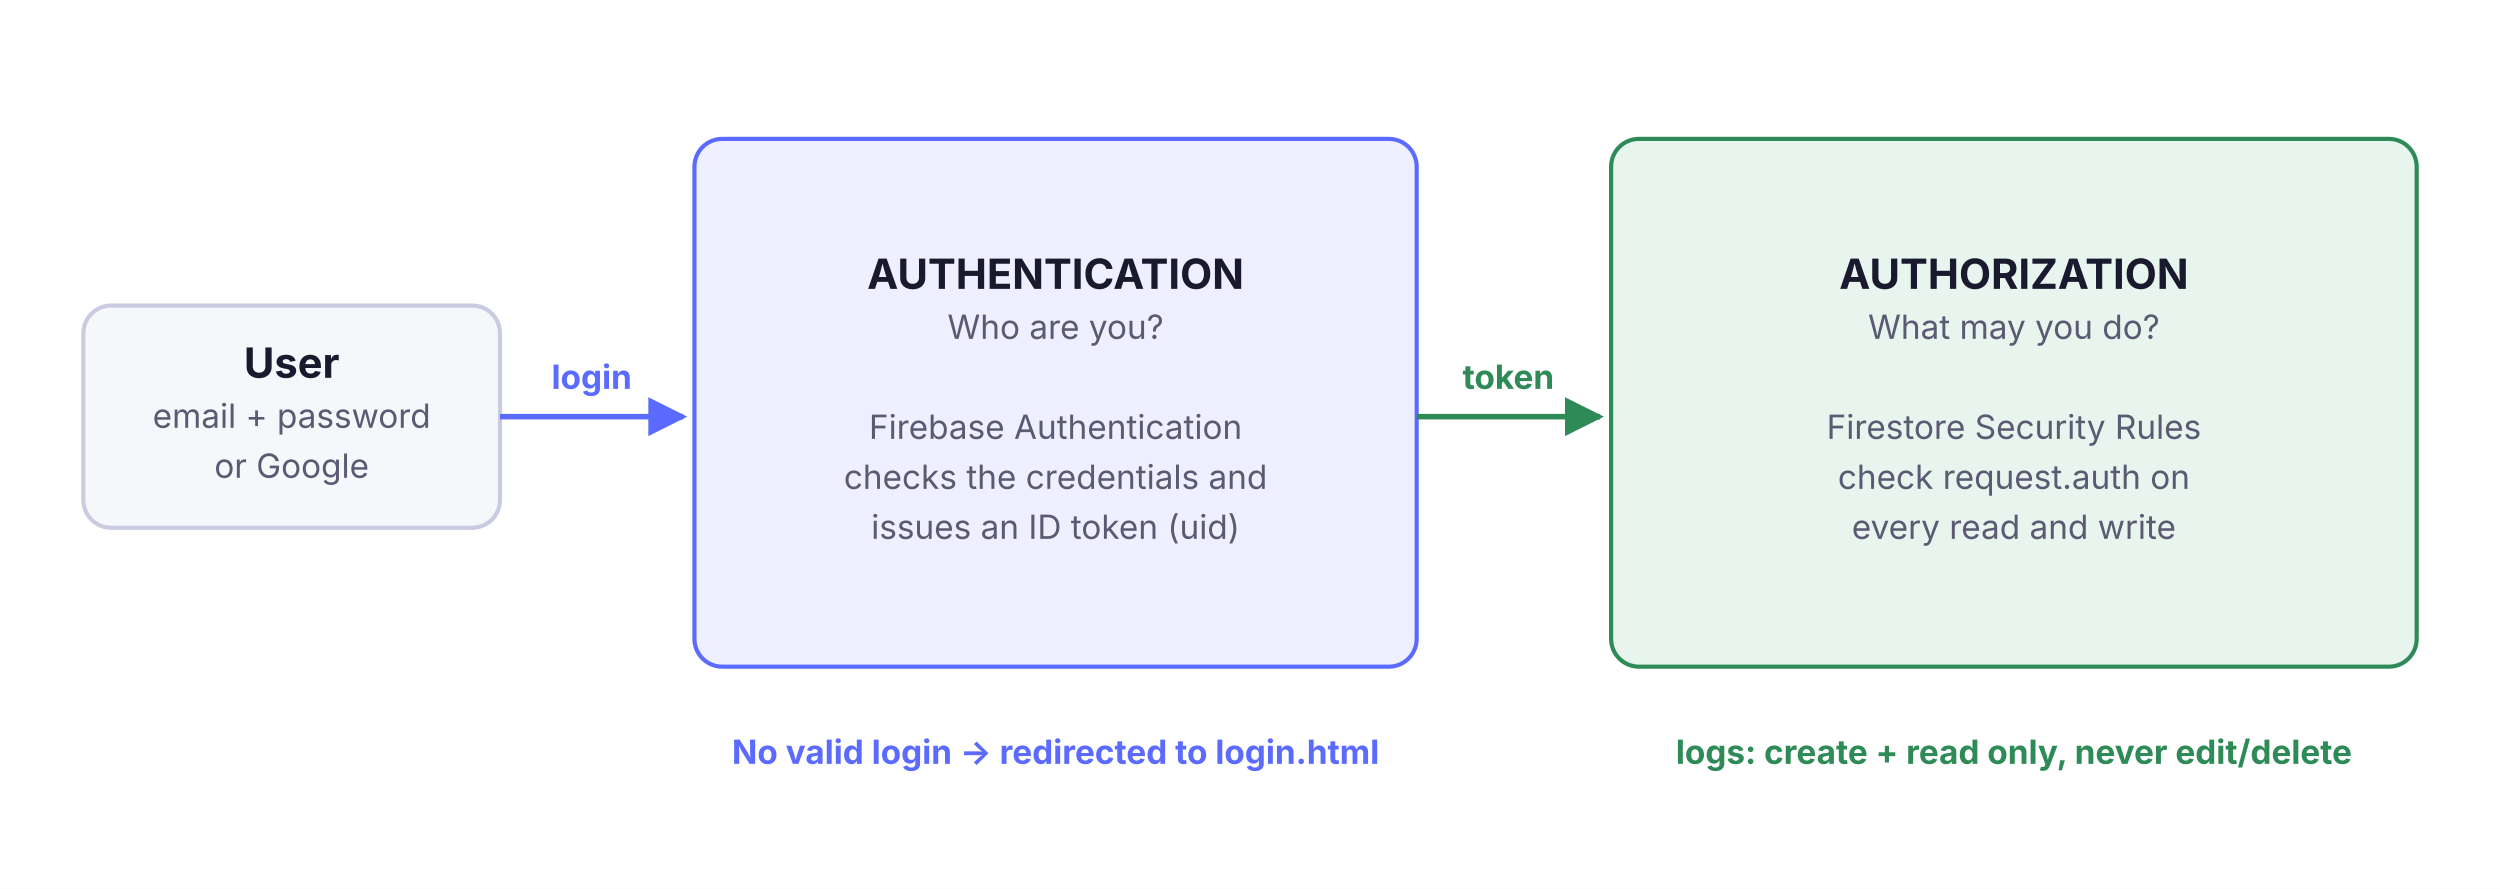
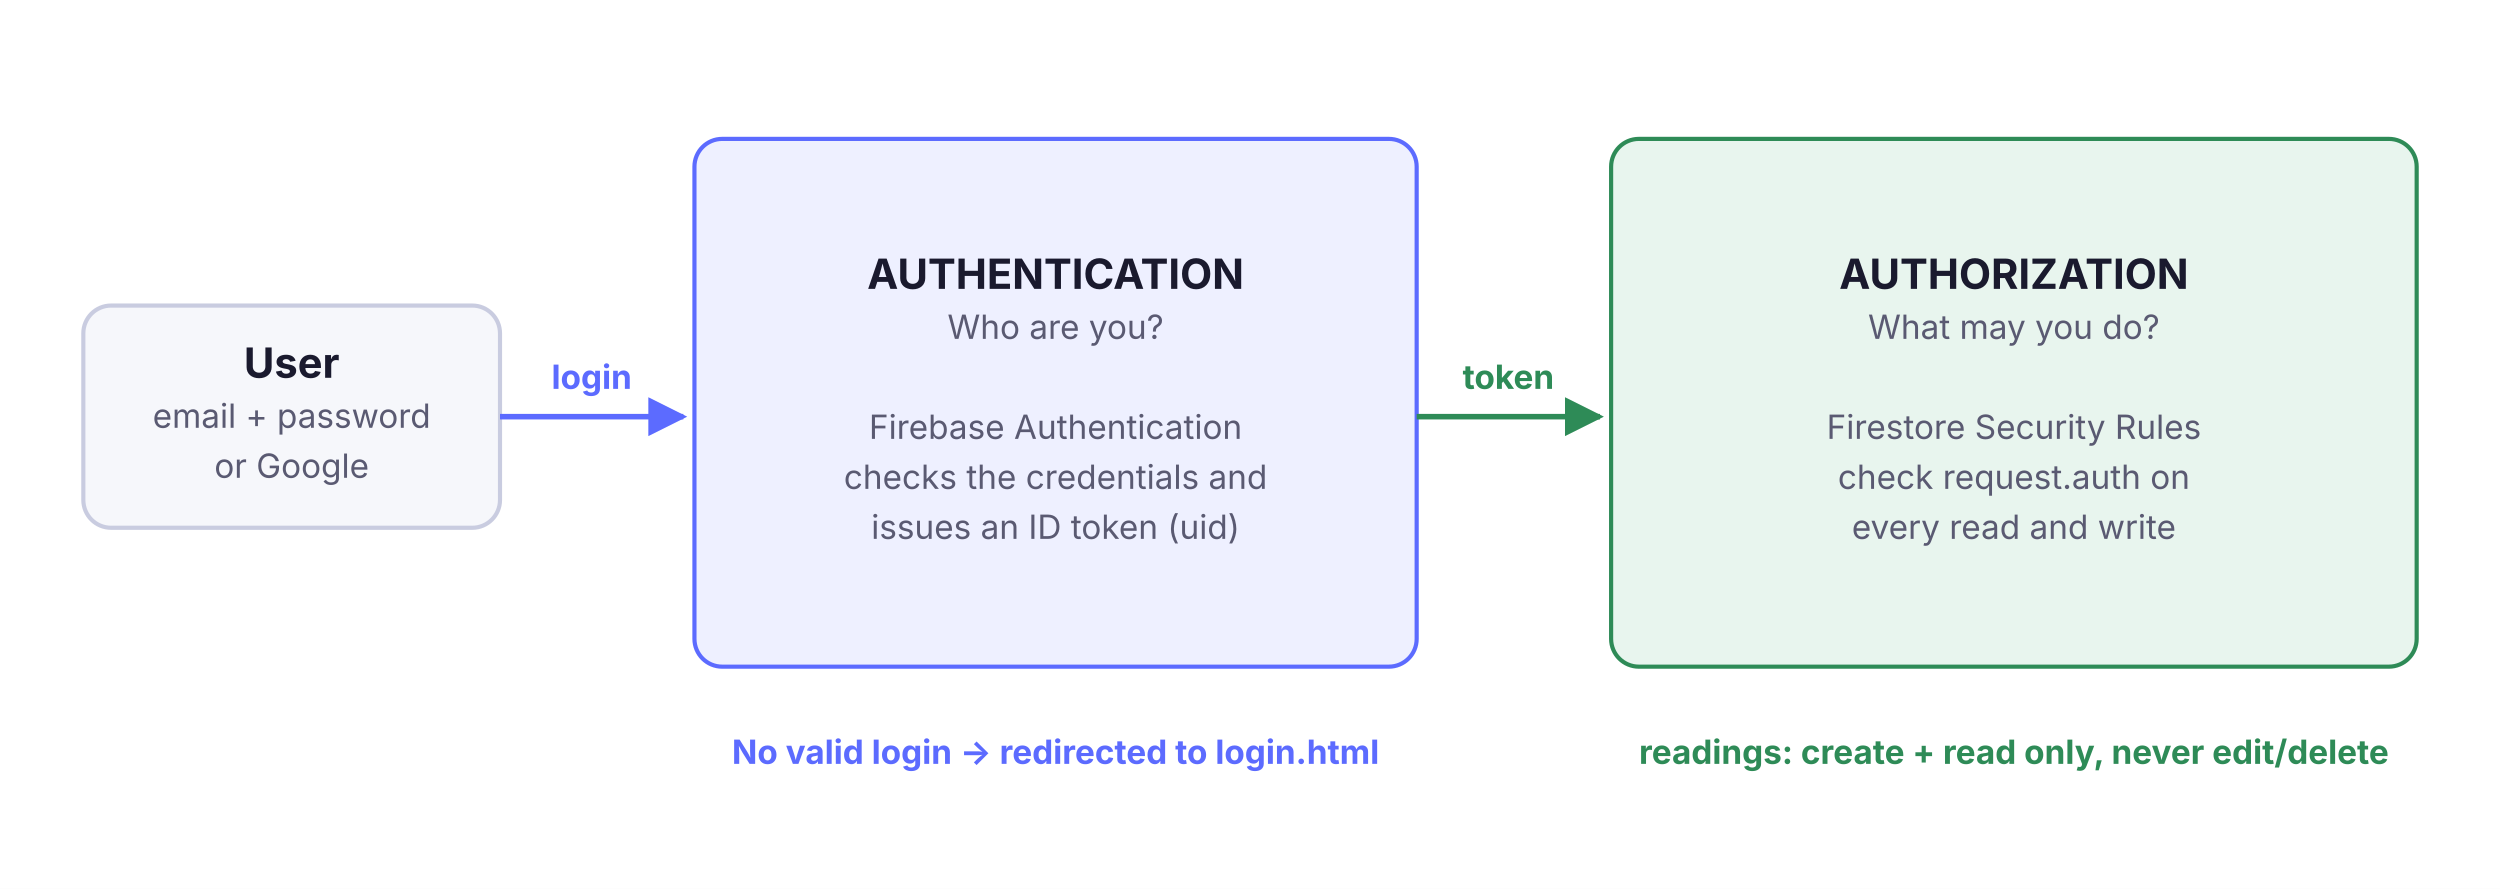
<svg xmlns="http://www.w3.org/2000/svg" viewBox="0 0 900 320" width="900" height="320" font-family="Inter, Segoe UI, Arial, sans-serif" role="img" aria-label="Authentication versus authorization in the Firebase dashboard">
  <defs>
+     <marker id="h5C6BFF" viewBox="0 0 10 10" refX="9" refY="5" markerWidth="7" markerHeight="7" orient="auto-start-reverse">
+       <path d="M0,0 L10,5 L0,10 z" fill="#5C6BFF" />
+     </marker>
    <marker id="h2E8B57" viewBox="0 0 10 10" refX="9" refY="5" markerWidth="7" markerHeight="7" orient="auto-start-reverse">
      <path d="M0,0 L10,5 L0,10 z" fill="#2E8B57" />
-     </marker>
-     <marker id="h5C6BFF" viewBox="0 0 10 10" refX="9" refY="5" markerWidth="7" markerHeight="7" orient="auto-start-reverse">
-       <path d="M0,0 L10,5 L0,10 z" fill="#5C6BFF" />
    </marker>
  </defs>
  <rect width="100%" height="100%" fill="#fff" />
  <rect x="30" y="110" width="150" height="80" rx="10" fill="#F6F7FB" stroke="#C9CCE0" stroke-width="1.5" />
  <text x="105.0" y="136.0" text-anchor="middle" font-size="15" font-weight="700" fill="#1A1A2E">User</text>
  <text x="105.0" y="154.0" text-anchor="middle" font-size="12" fill="#5A5A72">email + password</text>
  <text x="105.0" y="172.0" text-anchor="middle" font-size="12" fill="#5A5A72">or Google</text>
  <rect x="250" y="50" width="260" height="190" rx="10" fill="#EEF0FF" stroke="#5C6BFF" stroke-width="1.5" />
  <text x="380.0" y="104.0" text-anchor="middle" font-size="15" font-weight="700" fill="#1A1A2E">AUTHENTICATION</text>
  <text x="380.0" y="122.0" text-anchor="middle" font-size="12" fill="#5A5A72">Who are you?</text>
  <text x="380.0" y="140.0" text-anchor="middle" font-size="12" fill="#5A5A72" />
  <text x="380.0" y="158.0" text-anchor="middle" font-size="12" fill="#5A5A72">Firebase Authentication</text>
  <text x="380.0" y="176.0" text-anchor="middle" font-size="12" fill="#5A5A72">checks the credentials and</text>
  <text x="380.0" y="194.0" text-anchor="middle" font-size="12" fill="#5A5A72">issues an ID token (uid)</text>
  <rect x="580" y="50" width="290" height="190" rx="10" fill="#E8F5EE" stroke="#2E8B57" stroke-width="1.5" />
  <text x="725.0" y="104.0" text-anchor="middle" font-size="15" font-weight="700" fill="#1A1A2E">AUTHORIZATION</text>
  <text x="725.0" y="122.0" text-anchor="middle" font-size="12" fill="#5A5A72">What may you do?</text>
  <text x="725.0" y="140.0" text-anchor="middle" font-size="12" fill="#5A5A72" />
  <text x="725.0" y="158.0" text-anchor="middle" font-size="12" fill="#5A5A72">Firestore Security Rules</text>
  <text x="725.0" y="176.0" text-anchor="middle" font-size="12" fill="#5A5A72">check request.auth on</text>
  <text x="725.0" y="194.0" text-anchor="middle" font-size="12" fill="#5A5A72">every read and write</text>
  <path d="M180,150 L246,150" fill="none" stroke="#5C6BFF" stroke-width="2" marker-end="url(#h5C6BFF)" />
  <text x="213" y="140" text-anchor="middle" font-size="12" fill="#5C6BFF" font-weight="700">login</text>
  <path d="M510,150 L576,150" fill="none" stroke="#2E8B57" stroke-width="2" marker-end="url(#h2E8B57)" />
  <text x="543" y="140" text-anchor="middle" font-size="12" fill="#2E8B57" font-weight="700">token</text>
  <text x="380" y="275" text-anchor="middle" font-size="12" fill="#5C6BFF" font-weight="700">No valid login → redirected to login.html</text>
-   <text x="725" y="275" text-anchor="middle" font-size="12" fill="#2E8B57" font-weight="700">logs: create + read only, never edit/delete</text>
+   <text x="725" y="275" text-anchor="middle" font-size="12" fill="#2E8B57" font-weight="700">readings: create + read only, never edit/delete</text>
</svg>
